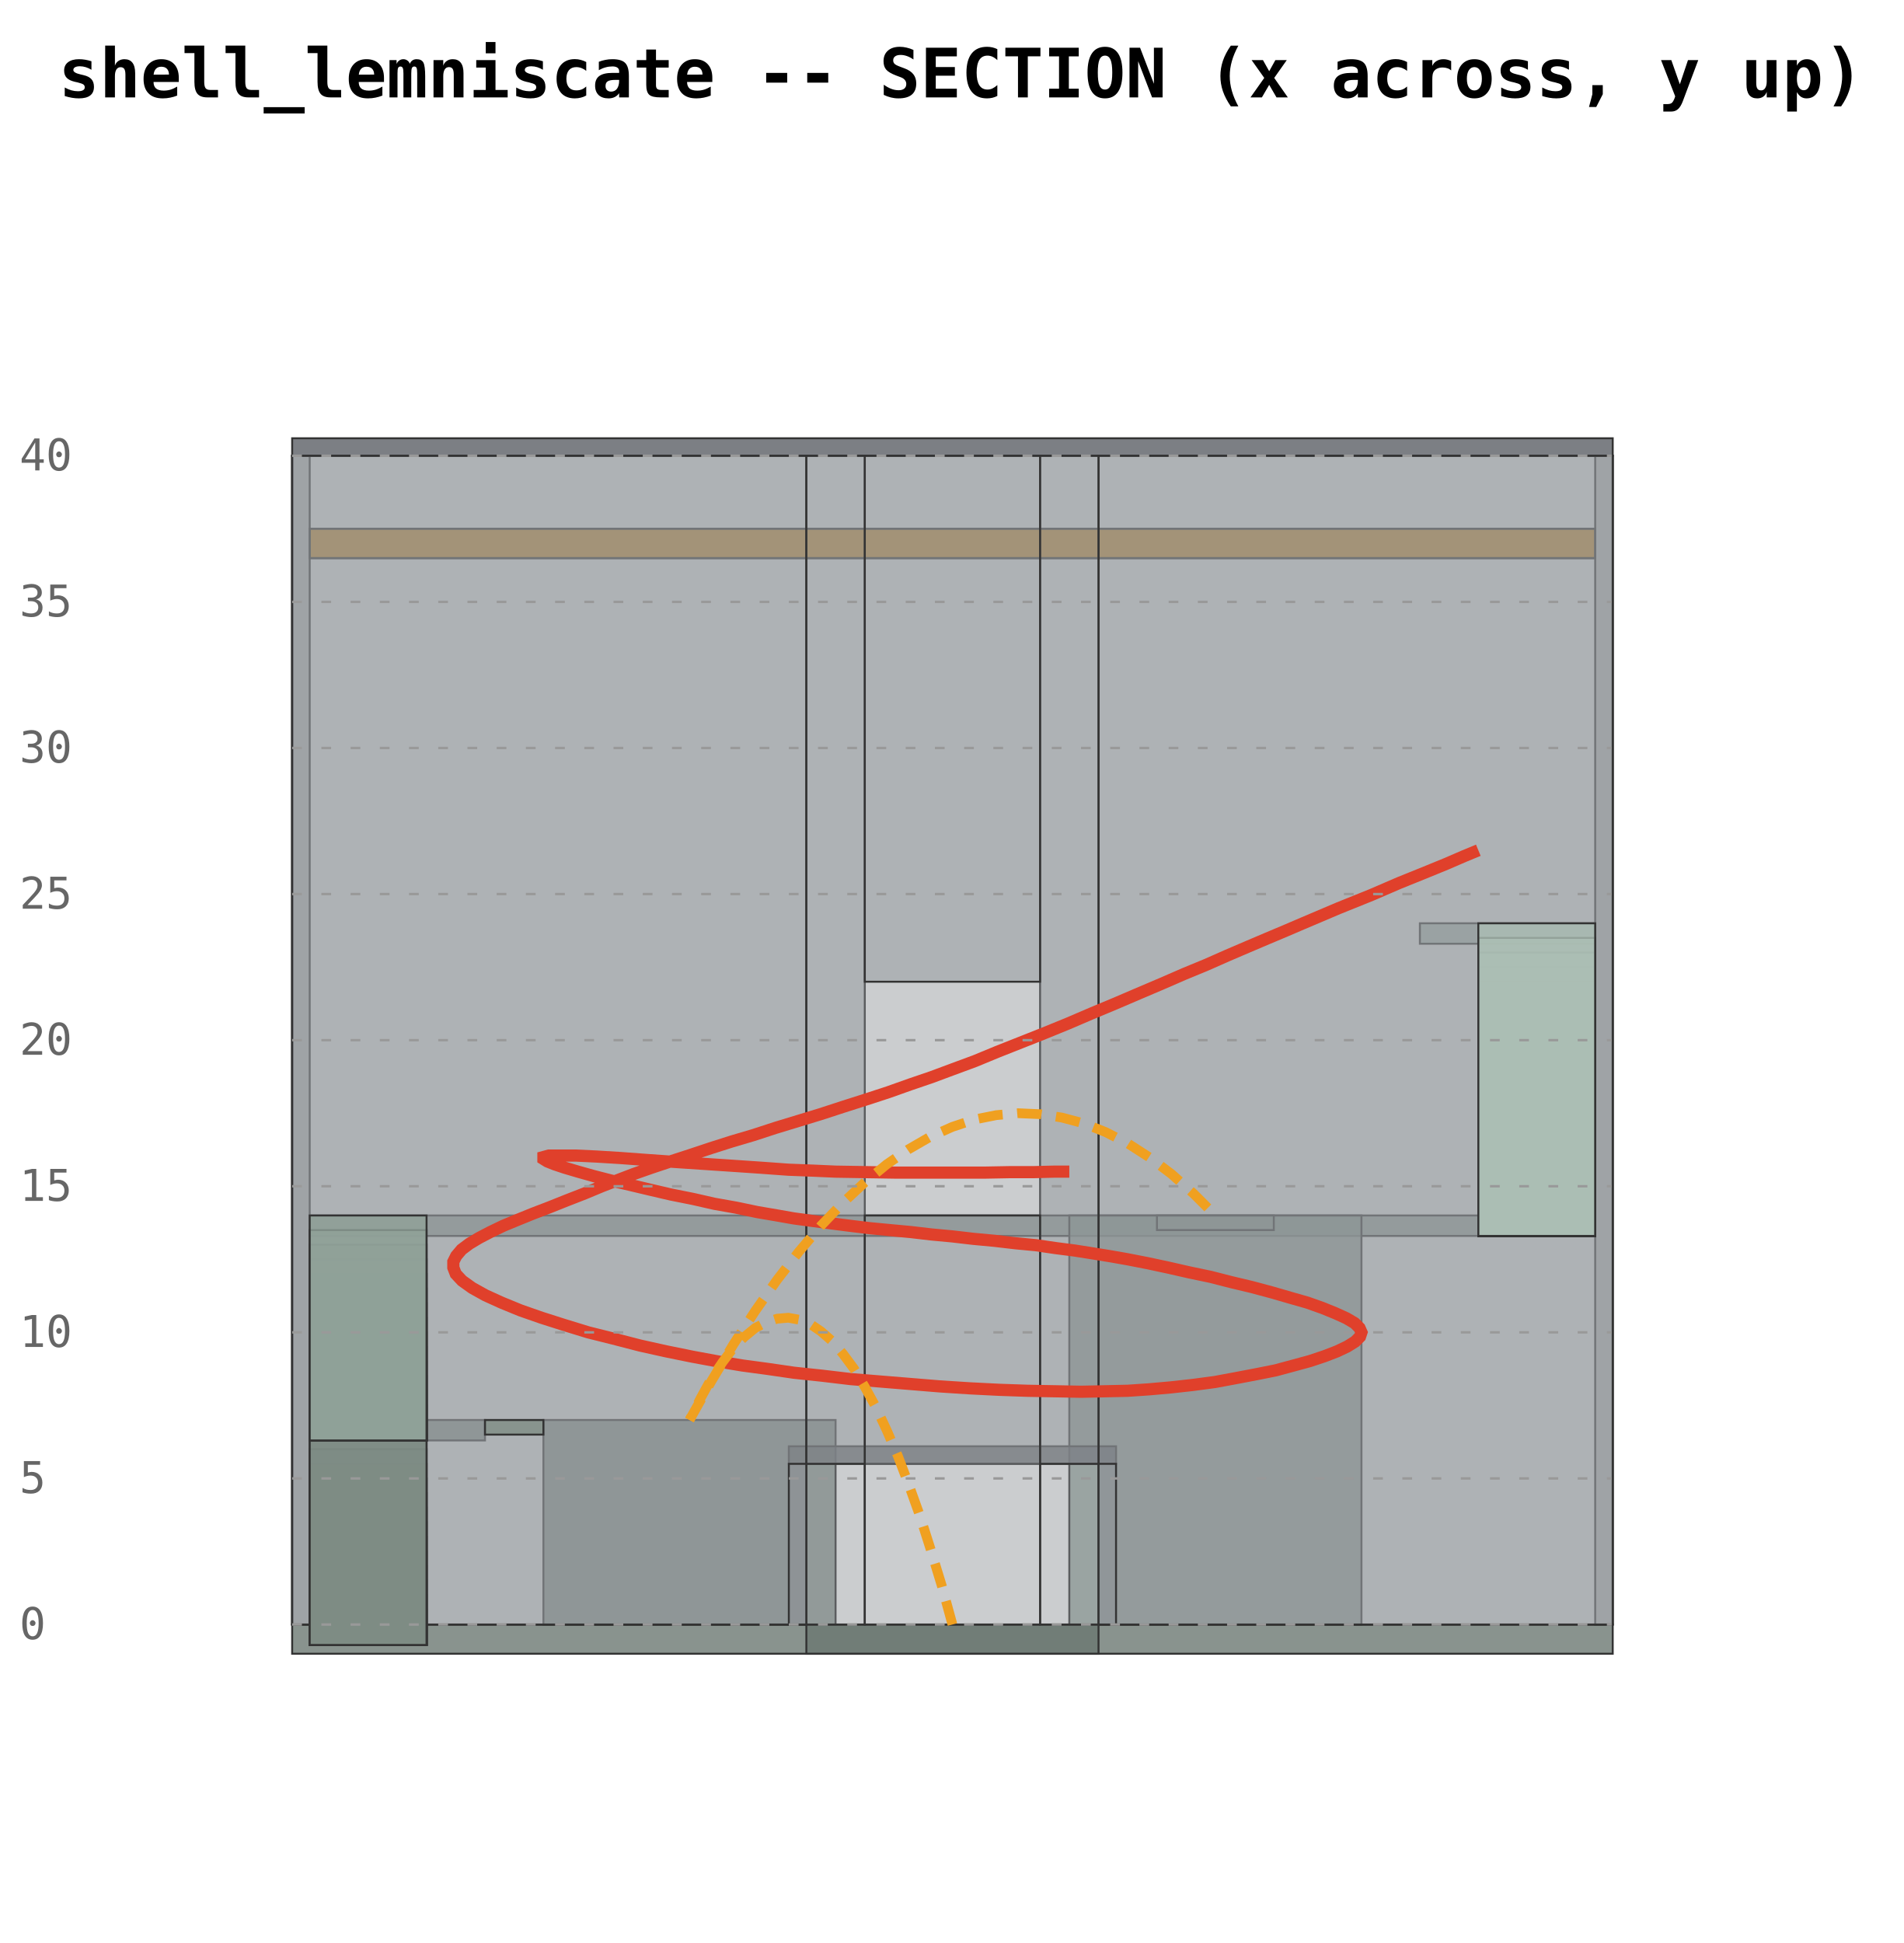
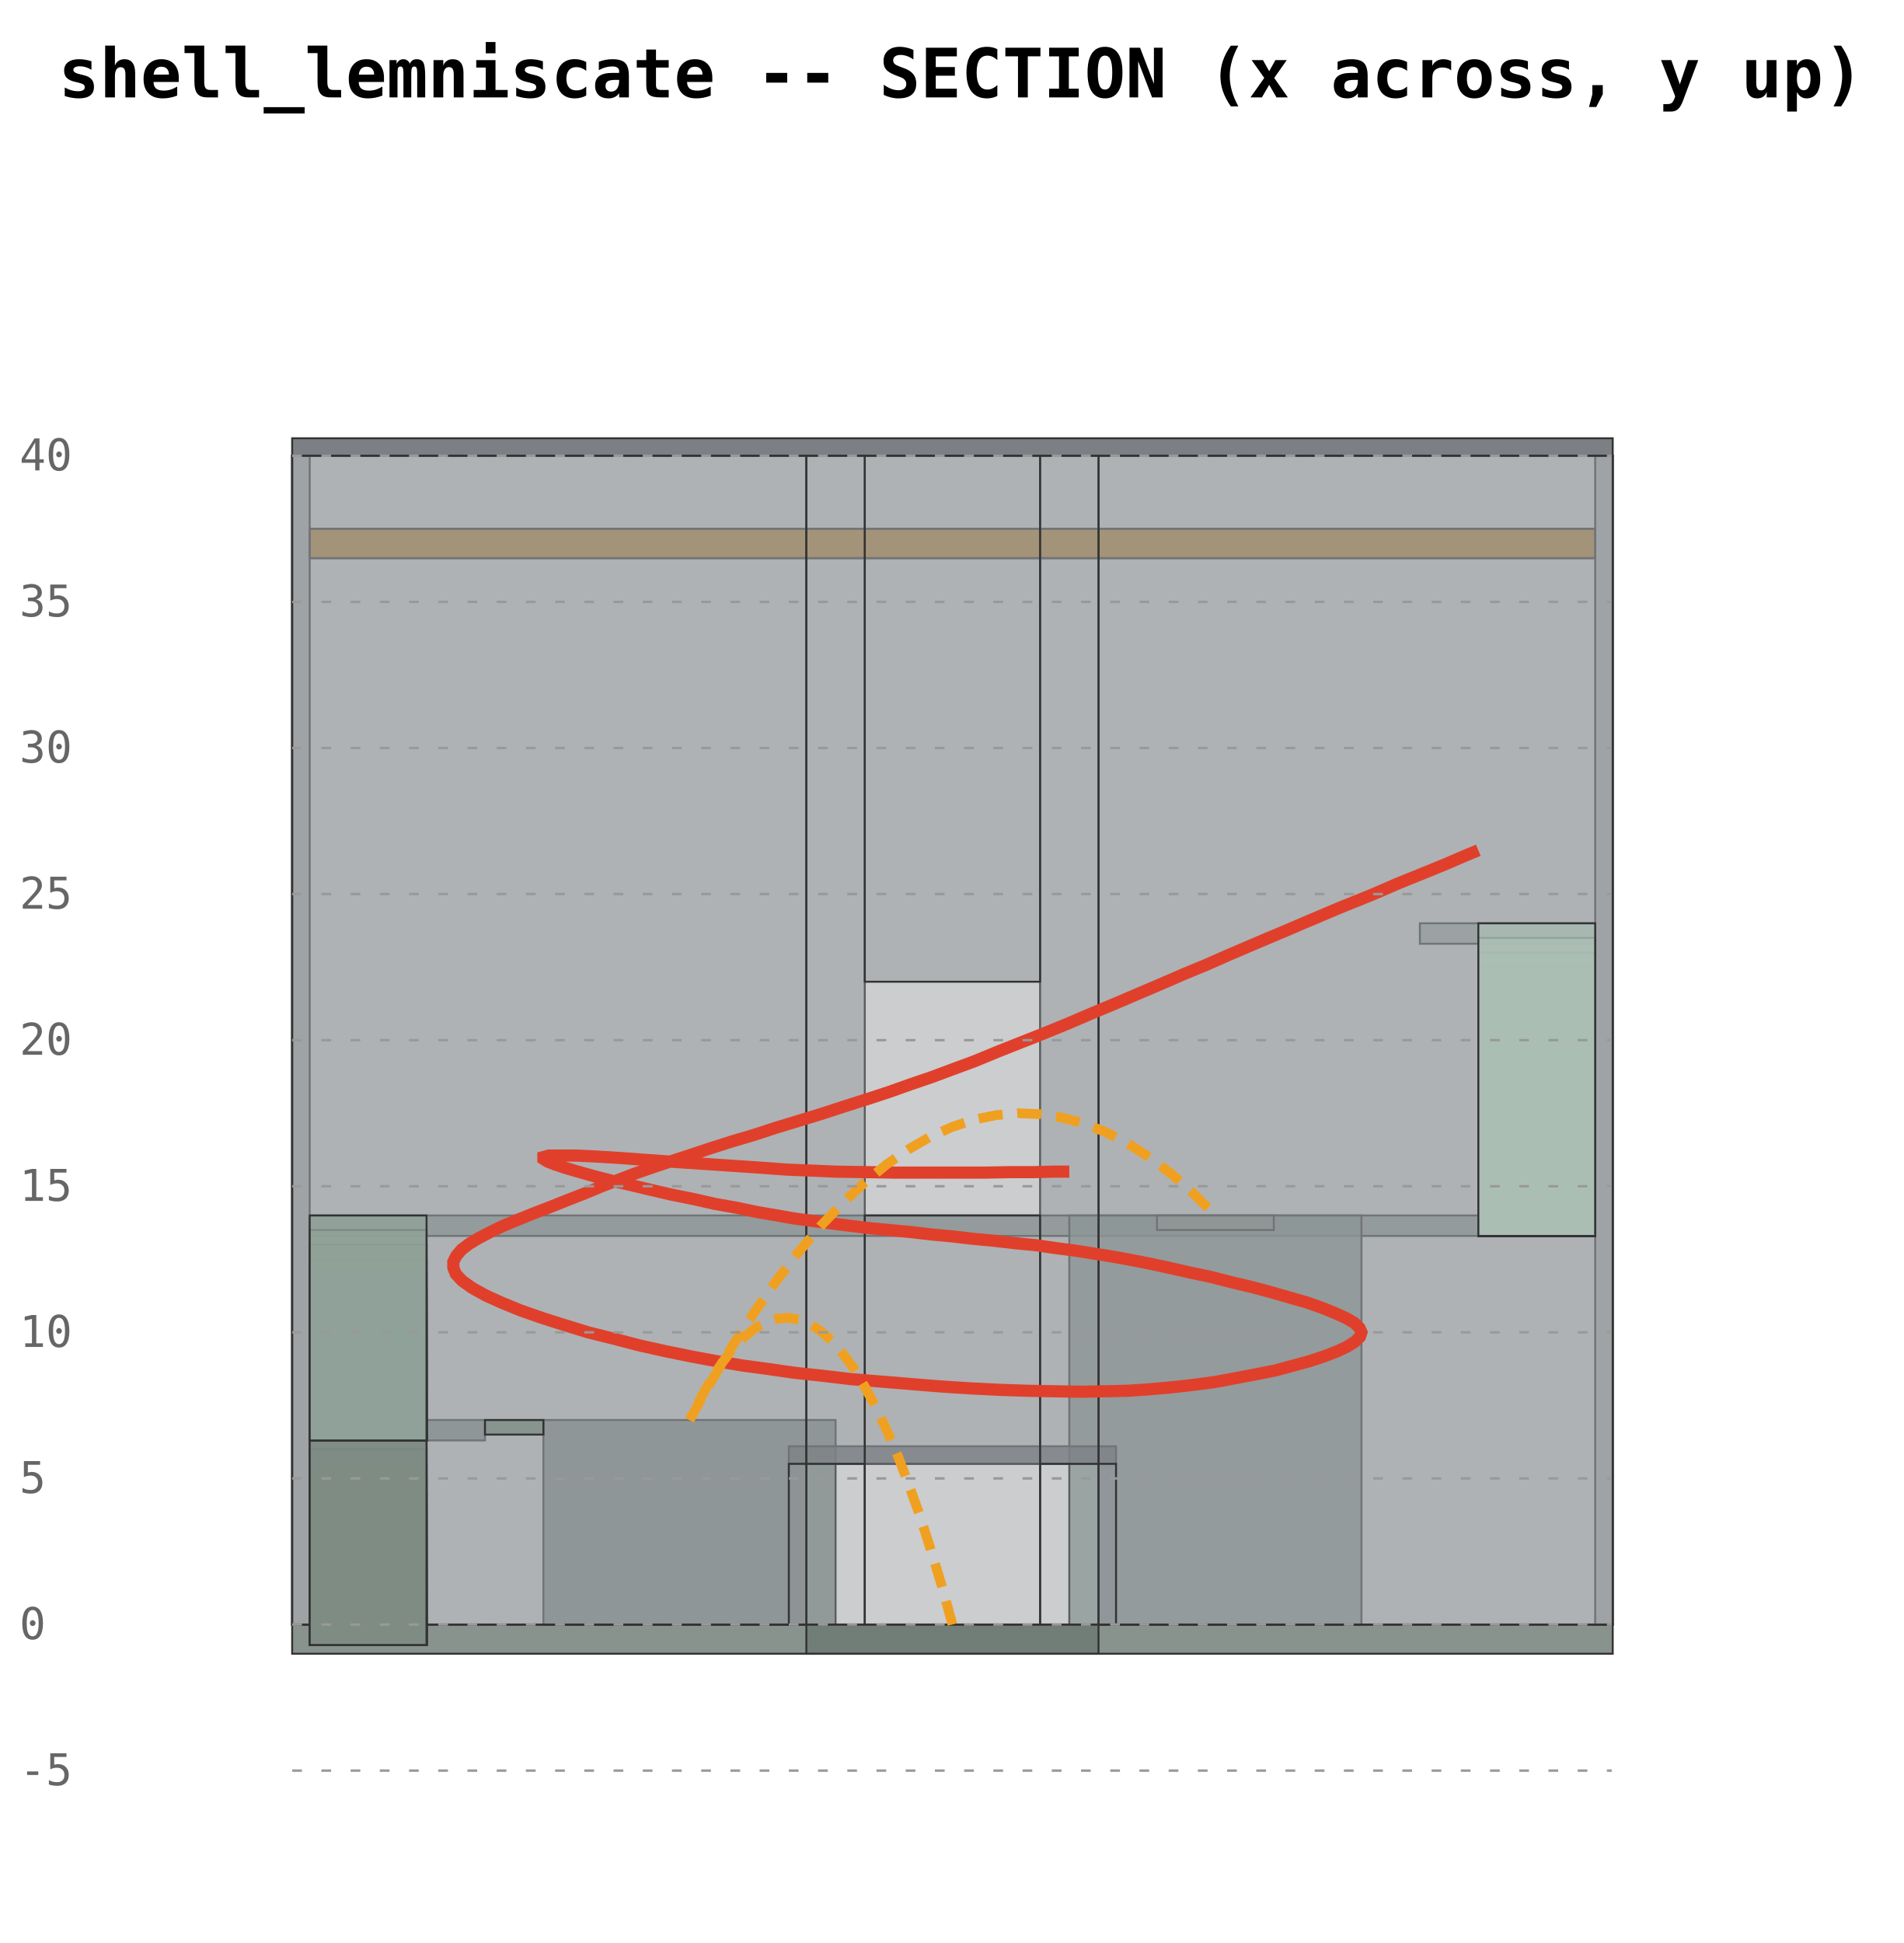
<svg xmlns="http://www.w3.org/2000/svg" width="391" height="399" viewBox="0 0 391 399" font-family="monospace" font-size="11">
  <rect width="100%%" height="100%%" fill="#f4f4f2" />
  <text x="12" y="20" font-size="14" font-weight="bold">shell_lemniscate -- SECTION (x across, y up)</text>
  <rect x="60.0" y="333.6" width="271.2" height="6.0" fill="#6c7872" fill-opacity="0.80" stroke="#333" stroke-width="0.4" />
  <rect x="60.0" y="90.0" width="271.2" height="3.6" fill="#5c5f66" fill-opacity="0.80" stroke="#333" stroke-width="0.4" />
  <rect x="63.6" y="249.6" width="264.0" height="4.2" fill="#90a198" fill-opacity="0.80" stroke="#333" stroke-width="0.4" />
  <rect x="291.6" y="189.6" width="36.0" height="4.2" fill="#abbeb4" fill-opacity="0.80" stroke="#333" stroke-width="0.4" />
  <rect x="63.6" y="291.6" width="36.0" height="4.2" fill="#7e8c85" fill-opacity="0.80" stroke="#333" stroke-width="0.4" />
  <rect x="111.6" y="291.6" width="60.0" height="42.0" fill="#7e8c85" fill-opacity="0.80" stroke="#333" stroke-width="0.4" />
  <rect x="219.6" y="249.6" width="60.0" height="84.0" fill="#90a198" fill-opacity="0.80" stroke="#333" stroke-width="0.4" />
  <rect x="162.0" y="297.0" width="67.2" height="3.6" fill="#5c5f66" fill-opacity="0.80" stroke="#333" stroke-width="0.4" />
  <rect x="165.6" y="333.6" width="60.0" height="6.0" fill="#6c7872" fill-opacity="0.80" stroke="#333" stroke-width="0.4" />
  <rect x="63.6" y="108.6" width="264.0" height="6.0" fill="#d99a33" fill-opacity="0.80" stroke="#333" stroke-width="0.4" />
  <rect x="63.6" y="108.6" width="264.0" height="6.0" fill="#d99a33" fill-opacity="0.80" stroke="#333" stroke-width="0.4" />
  <rect x="63.6" y="108.6" width="264.0" height="6.0" fill="#d99a33" fill-opacity="0.80" stroke="#333" stroke-width="0.4" />
  <rect x="237.6" y="249.6" width="24.0" height="3.0" fill="#90a198" fill-opacity="0.80" stroke="#333" stroke-width="0.4" />
  <rect x="60.0" y="93.6" width="3.6" height="240.0" fill="#8d9096" fill-opacity="0.45" stroke="#333" stroke-width="0.4" />
  <rect x="327.6" y="93.6" width="3.6" height="240.0" fill="#8d9096" fill-opacity="0.45" stroke="#333" stroke-width="0.4" />
  <rect x="60.0" y="93.6" width="117.6" height="240.0" fill="#8d9096" fill-opacity="0.45" stroke="#333" stroke-width="0.4" />
  <rect x="213.6" y="93.6" width="117.6" height="240.0" fill="#8d9096" fill-opacity="0.45" stroke="#333" stroke-width="0.4" />
  <rect x="60.0" y="93.6" width="105.6" height="240.0" fill="#8d9096" fill-opacity="0.45" stroke="#333" stroke-width="0.4" />
  <rect x="225.6" y="93.6" width="105.6" height="240.0" fill="#8d9096" fill-opacity="0.45" stroke="#333" stroke-width="0.4" />
  <rect x="99.6" y="291.6" width="12.0" height="3.0" fill="#7e8c85" fill-opacity="0.80" stroke="#333" stroke-width="0.4" />
  <rect x="165.6" y="93.6" width="60.0" height="207.0" fill="#8d9096" fill-opacity="0.45" stroke="#333" stroke-width="0.4" />
  <rect x="162.0" y="300.6" width="3.6" height="33.0" fill="#8d9096" fill-opacity="0.45" stroke="#333" stroke-width="0.4" />
  <rect x="225.6" y="300.6" width="3.6" height="33.0" fill="#8d9096" fill-opacity="0.45" stroke="#333" stroke-width="0.4" />
  <rect x="63.6" y="330.6" width="24.0" height="7.2" fill="#6c7972" fill-opacity="0.80" stroke="#333" stroke-width="0.4" />
  <rect x="63.6" y="327.6" width="24.0" height="10.2" fill="#6d7a73" fill-opacity="0.80" stroke="#333" stroke-width="0.4" />
  <rect x="63.6" y="324.6" width="24.0" height="13.2" fill="#6f7c75" fill-opacity="0.80" stroke="#333" stroke-width="0.4" />
  <rect x="63.6" y="321.6" width="24.0" height="16.2" fill="#707d76" fill-opacity="0.80" stroke="#333" stroke-width="0.4" />
  <rect x="63.6" y="318.6" width="24.0" height="19.2" fill="#727f78" fill-opacity="0.80" stroke="#333" stroke-width="0.4" />
  <rect x="63.6" y="315.6" width="24.0" height="22.2" fill="#738079" fill-opacity="0.80" stroke="#333" stroke-width="0.4" />
  <rect x="63.6" y="312.6" width="24.0" height="25.2" fill="#75827b" fill-opacity="0.80" stroke="#333" stroke-width="0.4" />
  <rect x="63.6" y="309.6" width="24.0" height="28.2" fill="#75837c" fill-opacity="0.80" stroke="#333" stroke-width="0.4" />
  <rect x="63.6" y="306.6" width="24.0" height="31.2" fill="#77857e" fill-opacity="0.80" stroke="#333" stroke-width="0.4" />
  <rect x="63.6" y="303.6" width="24.0" height="34.2" fill="#78867f" fill-opacity="0.80" stroke="#333" stroke-width="0.4" />
  <rect x="63.6" y="300.6" width="24.0" height="37.2" fill="#7a8881" fill-opacity="0.80" stroke="#333" stroke-width="0.4" />
  <rect x="63.6" y="297.6" width="24.0" height="40.2" fill="#7b8982" fill-opacity="0.80" stroke="#333" stroke-width="0.4" />
  <rect x="63.6" y="294.6" width="24.0" height="43.2" fill="#7d8b84" fill-opacity="0.80" stroke="#333" stroke-width="0.4" />
  <rect x="63.6" y="291.6" width="24.0" height="46.2" fill="#7e8c85" fill-opacity="0.80" stroke="#333" stroke-width="0.4" />
  <rect x="63.6" y="288.6" width="24.0" height="7.2" fill="#7f8e86" fill-opacity="0.80" stroke="#333" stroke-width="0.4" />
  <rect x="63.6" y="285.6" width="24.0" height="10.2" fill="#808f87" fill-opacity="0.80" stroke="#333" stroke-width="0.4" />
  <rect x="63.6" y="282.6" width="24.0" height="13.2" fill="#829189" fill-opacity="0.80" stroke="#333" stroke-width="0.4" />
  <rect x="63.6" y="279.6" width="24.0" height="16.2" fill="#83928a" fill-opacity="0.80" stroke="#333" stroke-width="0.4" />
  <rect x="63.6" y="276.6" width="24.0" height="19.2" fill="#85948c" fill-opacity="0.80" stroke="#333" stroke-width="0.4" />
  <rect x="63.6" y="273.6" width="24.0" height="22.2" fill="#86958d" fill-opacity="0.80" stroke="#333" stroke-width="0.4" />
  <rect x="63.6" y="270.6" width="24.0" height="25.2" fill="#87978f" fill-opacity="0.80" stroke="#333" stroke-width="0.4" />
  <rect x="63.6" y="267.6" width="24.0" height="28.2" fill="#889890" fill-opacity="0.80" stroke="#333" stroke-width="0.4" />
  <rect x="63.6" y="264.6" width="24.0" height="31.2" fill="#899991" fill-opacity="0.80" stroke="#333" stroke-width="0.4" />
  <rect x="63.6" y="261.6" width="24.0" height="34.2" fill="#8b9b93" fill-opacity="0.80" stroke="#333" stroke-width="0.4" />
  <rect x="63.6" y="258.6" width="24.0" height="37.2" fill="#8c9c94" fill-opacity="0.80" stroke="#333" stroke-width="0.4" />
  <rect x="63.6" y="255.6" width="24.0" height="40.2" fill="#8e9e96" fill-opacity="0.80" stroke="#333" stroke-width="0.4" />
  <rect x="63.6" y="252.6" width="24.0" height="43.2" fill="#8f9f97" fill-opacity="0.80" stroke="#333" stroke-width="0.4" />
  <rect x="63.6" y="249.6" width="24.0" height="46.2" fill="#90a198" fill-opacity="0.80" stroke="#333" stroke-width="0.4" />
  <rect x="303.6" y="246.6" width="24.0" height="7.2" fill="#91a299" fill-opacity="0.80" stroke="#333" stroke-width="0.4" />
  <rect x="303.6" y="243.6" width="24.0" height="10.2" fill="#93a49b" fill-opacity="0.80" stroke="#333" stroke-width="0.4" />
  <rect x="303.6" y="240.6" width="24.0" height="13.2" fill="#94a59c" fill-opacity="0.80" stroke="#333" stroke-width="0.4" />
  <rect x="303.6" y="237.6" width="24.0" height="16.2" fill="#96a79e" fill-opacity="0.80" stroke="#333" stroke-width="0.4" />
  <rect x="303.6" y="234.6" width="24.0" height="19.2" fill="#97a89f" fill-opacity="0.80" stroke="#333" stroke-width="0.4" />
  <rect x="303.6" y="231.6" width="24.0" height="22.2" fill="#99aaa1" fill-opacity="0.80" stroke="#333" stroke-width="0.4" />
  <rect x="303.6" y="228.6" width="24.0" height="25.2" fill="#99aba2" fill-opacity="0.80" stroke="#333" stroke-width="0.4" />
  <rect x="303.6" y="225.6" width="24.0" height="28.2" fill="#9bada4" fill-opacity="0.80" stroke="#333" stroke-width="0.4" />
  <rect x="303.6" y="222.6" width="24.0" height="31.2" fill="#9caea5" fill-opacity="0.80" stroke="#333" stroke-width="0.4" />
  <rect x="303.6" y="219.6" width="24.0" height="34.2" fill="#9eb0a7" fill-opacity="0.80" stroke="#333" stroke-width="0.4" />
  <rect x="303.6" y="216.6" width="24.0" height="37.2" fill="#9fb1a8" fill-opacity="0.80" stroke="#333" stroke-width="0.4" />
  <rect x="303.6" y="213.6" width="24.0" height="40.2" fill="#a1b3aa" fill-opacity="0.80" stroke="#333" stroke-width="0.4" />
  <rect x="303.6" y="210.6" width="24.0" height="43.2" fill="#a2b4ab" fill-opacity="0.80" stroke="#333" stroke-width="0.4" />
  <rect x="303.6" y="207.6" width="24.0" height="46.2" fill="#a3b6ac" fill-opacity="0.80" stroke="#333" stroke-width="0.4" />
  <rect x="303.6" y="204.6" width="24.0" height="49.2" fill="#a4b7ad" fill-opacity="0.80" stroke="#333" stroke-width="0.4" />
  <rect x="303.6" y="201.6" width="24.0" height="52.2" fill="#a6b9af" fill-opacity="0.80" stroke="#333" stroke-width="0.4" />
  <rect x="303.6" y="198.6" width="24.0" height="55.2" fill="#a7bab0" fill-opacity="0.80" stroke="#333" stroke-width="0.4" />
  <rect x="303.6" y="195.6" width="24.0" height="58.2" fill="#a8bbb1" fill-opacity="0.80" stroke="#333" stroke-width="0.4" />
  <rect x="303.6" y="192.6" width="24.0" height="61.2" fill="#aabdb3" fill-opacity="0.80" stroke="#333" stroke-width="0.4" />
  <rect x="303.6" y="189.6" width="24.0" height="64.2" fill="#abbeb4" fill-opacity="0.80" stroke="#333" stroke-width="0.4" />
  <rect x="177.6" y="249.6" width="36.0" height="84.0" fill="#8d9096" fill-opacity="0.45" stroke="#333" stroke-width="0.4" />
  <rect x="177.6" y="93.6" width="36.0" height="108.0" fill="#8d9096" fill-opacity="0.45" stroke="#333" stroke-width="0.4" />
  <polyline points="303.6,174.6 300.7,175.8 297.0,177.4 292.6,179.2 287.4,181.3 281.6,183.8 274.9,186.5 267.6,189.6 264.1,191.1 260.3,192.7 256.3,194.4 252.1,196.2 247.8,198.1 243.2,200.0 238.6,202.0 233.9,204.0 229.0,206.1 224.2,208.1 219.3,210.2 214.4,212.2 209.6,214.1 204.8,216.0 200.2,217.9 195.6,219.6 191.3,221.2 186.9,222.7 182.4,224.3 177.8,225.8 173.1,227.3 168.5,228.8 163.9,230.2 159.3,231.6 154.7,233.1 150.3,234.4 145.9,235.8 141.7,237.2 137.7,238.5 133.8,239.8 130.1,241.1 126.7,242.4 123.6,243.6 120.0,245.1 116.4,246.5 112.9,247.9 109.5,249.2 106.3,250.5 103.4,251.7 100.7,253.0 98.4,254.2 96.4,255.4 94.8,256.6 93.7,257.9 93.1,259.1 93.1,260.3 93.6,261.6 94.9,263.0 97.0,264.5 99.7,266.0 103.0,267.5 106.9,269.1 111.2,270.6 115.9,272.1 120.8,273.6 126.0,274.9 131.4,276.3 136.8,277.5 142.2,278.6 147.6,279.6 152.4,280.4 157.6,281.1 163.1,281.9 168.8,282.5 174.7,283.2 180.8,283.7 186.9,284.2 193.0,284.7 199.2,285.1 205.2,285.4 211.0,285.6 216.6,285.7 222.0,285.8 227.0,285.7 231.6,285.6 236.0,285.3 240.5,284.9 245.0,284.4 249.5,283.8 253.8,283.0 258.0,282.2 262.0,281.4 265.7,280.4 269.0,279.5 272.0,278.5 274.6,277.5 276.7,276.5 278.3,275.5 279.3,274.5 279.6,273.6 279.2,272.7 278.2,271.7 276.5,270.7 274.3,269.7 271.6,268.6 268.5,267.5 265.0,266.5 261.2,265.4 257.1,264.3 252.9,263.3 248.6,262.2 244.3,261.3 239.9,260.3 235.7,259.4 231.6,258.6 228.2,258.0 224.5,257.4 220.7,256.8 216.8,256.3 212.7,255.7 208.5,255.3 204.2,254.8 199.9,254.4 195.6,253.9 191.3,253.5 187.0,253.0 182.7,252.6 178.5,252.2 174.4,251.7 170.5,251.2 166.7,250.7 163.0,250.2 159.6,249.6 155.5,248.9 151.2,248.0 146.7,247.2 142.3,246.2 137.8,245.3 133.5,244.3 129.3,243.3 125.4,242.4 121.9,241.5 118.7,240.6 116.0,239.8 113.9,239.1 112.4,238.5 111.6,238.0 111.6,237.6 112.7,237.3 115.0,237.3 118.3,237.3 122.5,237.5 127.4,237.8 132.8,238.2 138.5,238.6 144.5,239.0 150.5,239.4 156.4,239.8 161.9,240.2 167.1,240.4 171.6,240.6 177.7,240.7 184.0,240.8 190.3,240.8 196.4,240.8 202.2,240.8 207.6,240.7 212.4,240.7 216.4,240.6 219.6,240.6" fill="none" stroke="#e0402b" stroke-width="2.5" />
  <polyline points="141.6,291.6 146.1,283.6 150.6,276.1 155.1,269.2 159.6,262.8 164.1,257.0 168.6,251.7 173.1,247.0 177.6,242.8 182.1,239.1 186.6,236.0 191.1,233.4 195.6,231.4 200.1,229.9 204.6,229.0 209.1,228.6 213.6,228.8 218.1,229.5 222.6,230.7 227.1,232.5 231.6,234.8 236.1,237.7 240.6,241.1 245.1,245.1 249.6,249.6" fill="none" stroke="#f0a020" stroke-width="2" stroke-dasharray="5 3" />
  <polyline points="195.6,333.6 193.4,325.6 191.1,318.1 188.9,311.2 186.6,304.8 184.4,299.0 182.1,293.7 179.9,289.0 177.6,284.8 175.4,281.1 173.1,278.0 170.9,275.4 168.6,273.4 166.4,271.9 164.1,271.0 161.9,270.6 159.6,270.8 157.4,271.5 155.1,272.7 152.9,274.5 150.6,276.8 148.4,279.7 146.1,283.1 143.9,287.1 141.6,291.6" fill="none" stroke="#f0a020" stroke-width="2" stroke-dasharray="5 3" />
+   <line x1="60" y1="363.6" x2="331" y2="363.6" stroke="#999" stroke-width="0.5" stroke-dasharray="2 4" />
+   <text x="4" y="366.6" font-size="9" fill="#666">-5</text>
  <line x1="60" y1="333.6" x2="331" y2="333.6" stroke="#999" stroke-width="0.5" stroke-dasharray="2 4" />
  <text x="4" y="336.6" font-size="9" fill="#666">0</text>
  <line x1="60" y1="303.6" x2="331" y2="303.6" stroke="#999" stroke-width="0.5" stroke-dasharray="2 4" />
  <text x="4" y="306.6" font-size="9" fill="#666">5</text>
  <line x1="60" y1="273.6" x2="331" y2="273.6" stroke="#999" stroke-width="0.5" stroke-dasharray="2 4" />
  <text x="4" y="276.6" font-size="9" fill="#666">10</text>
  <line x1="60" y1="243.6" x2="331" y2="243.6" stroke="#999" stroke-width="0.5" stroke-dasharray="2 4" />
  <text x="4" y="246.6" font-size="9" fill="#666">15</text>
  <line x1="60" y1="213.6" x2="331" y2="213.6" stroke="#999" stroke-width="0.5" stroke-dasharray="2 4" />
  <text x="4" y="216.6" font-size="9" fill="#666">20</text>
  <line x1="60" y1="183.6" x2="331" y2="183.6" stroke="#999" stroke-width="0.5" stroke-dasharray="2 4" />
  <text x="4" y="186.6" font-size="9" fill="#666">25</text>
  <line x1="60" y1="153.6" x2="331" y2="153.6" stroke="#999" stroke-width="0.5" stroke-dasharray="2 4" />
  <text x="4" y="156.6" font-size="9" fill="#666">30</text>
  <line x1="60" y1="123.6" x2="331" y2="123.6" stroke="#999" stroke-width="0.5" stroke-dasharray="2 4" />
  <text x="4" y="126.6" font-size="9" fill="#666">35</text>
  <line x1="60" y1="93.6" x2="331" y2="93.6" stroke="#999" stroke-width="0.5" stroke-dasharray="2 4" />
  <text x="4" y="96.6" font-size="9" fill="#666">40</text>
</svg>
